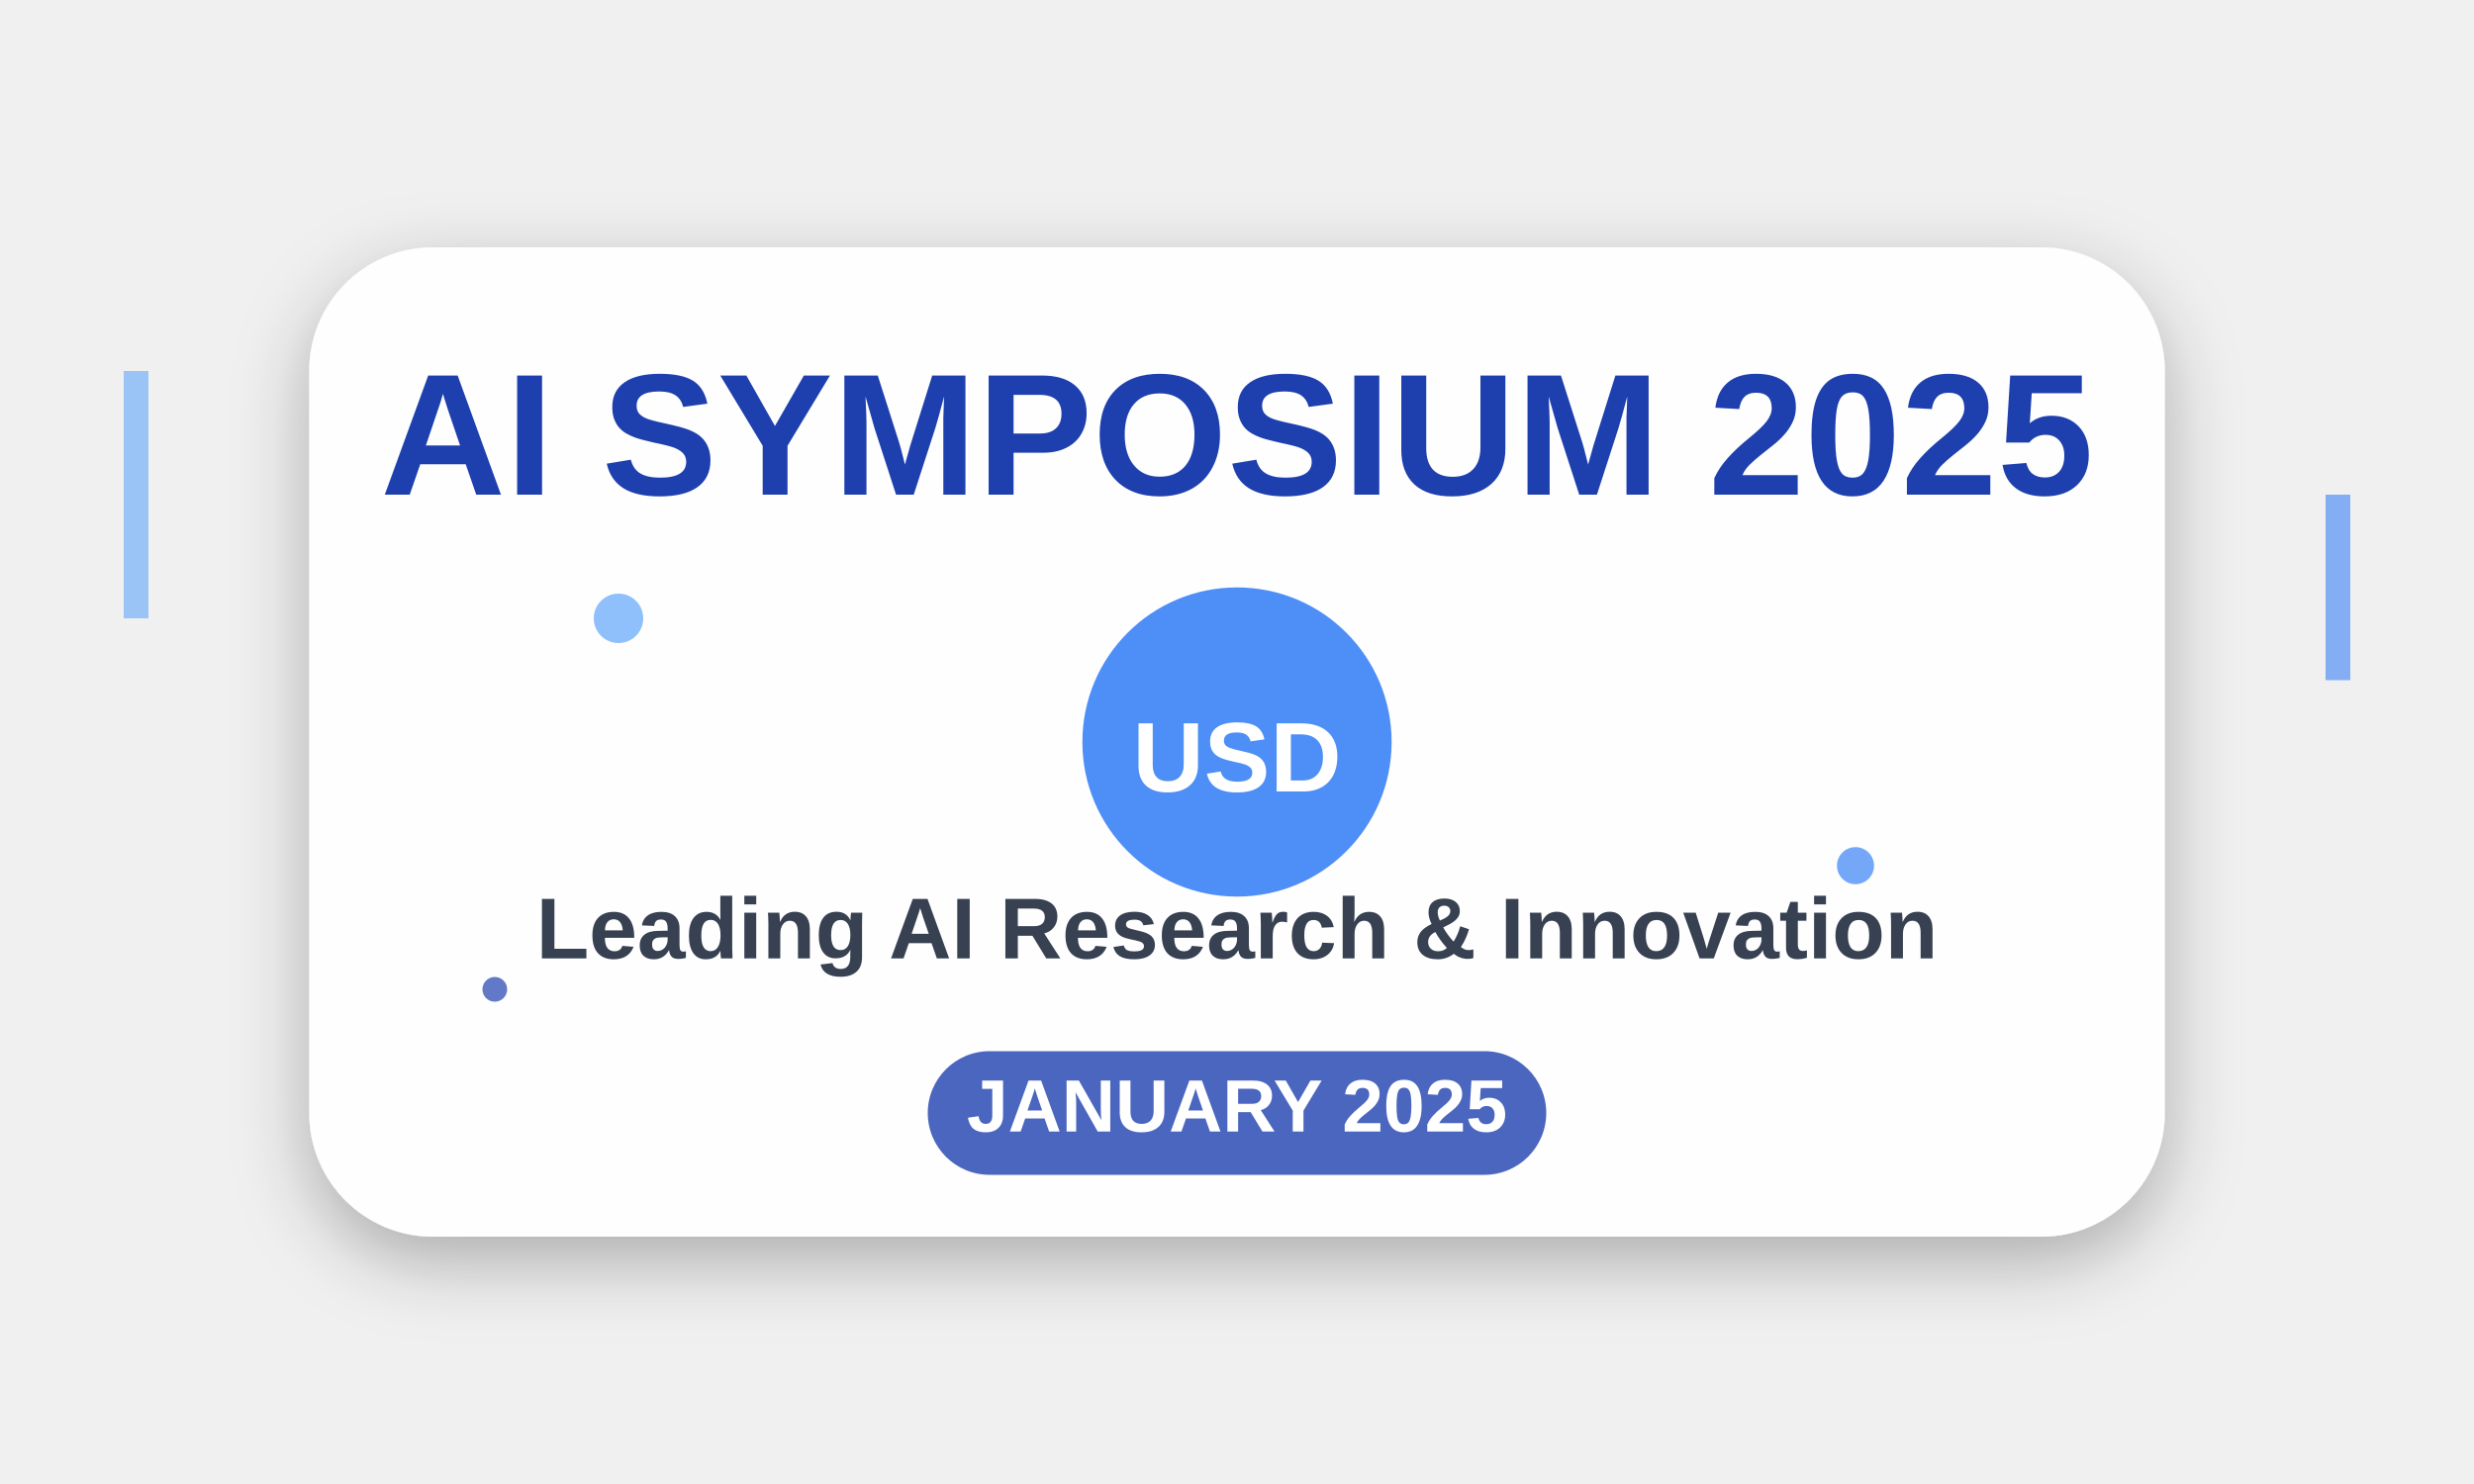
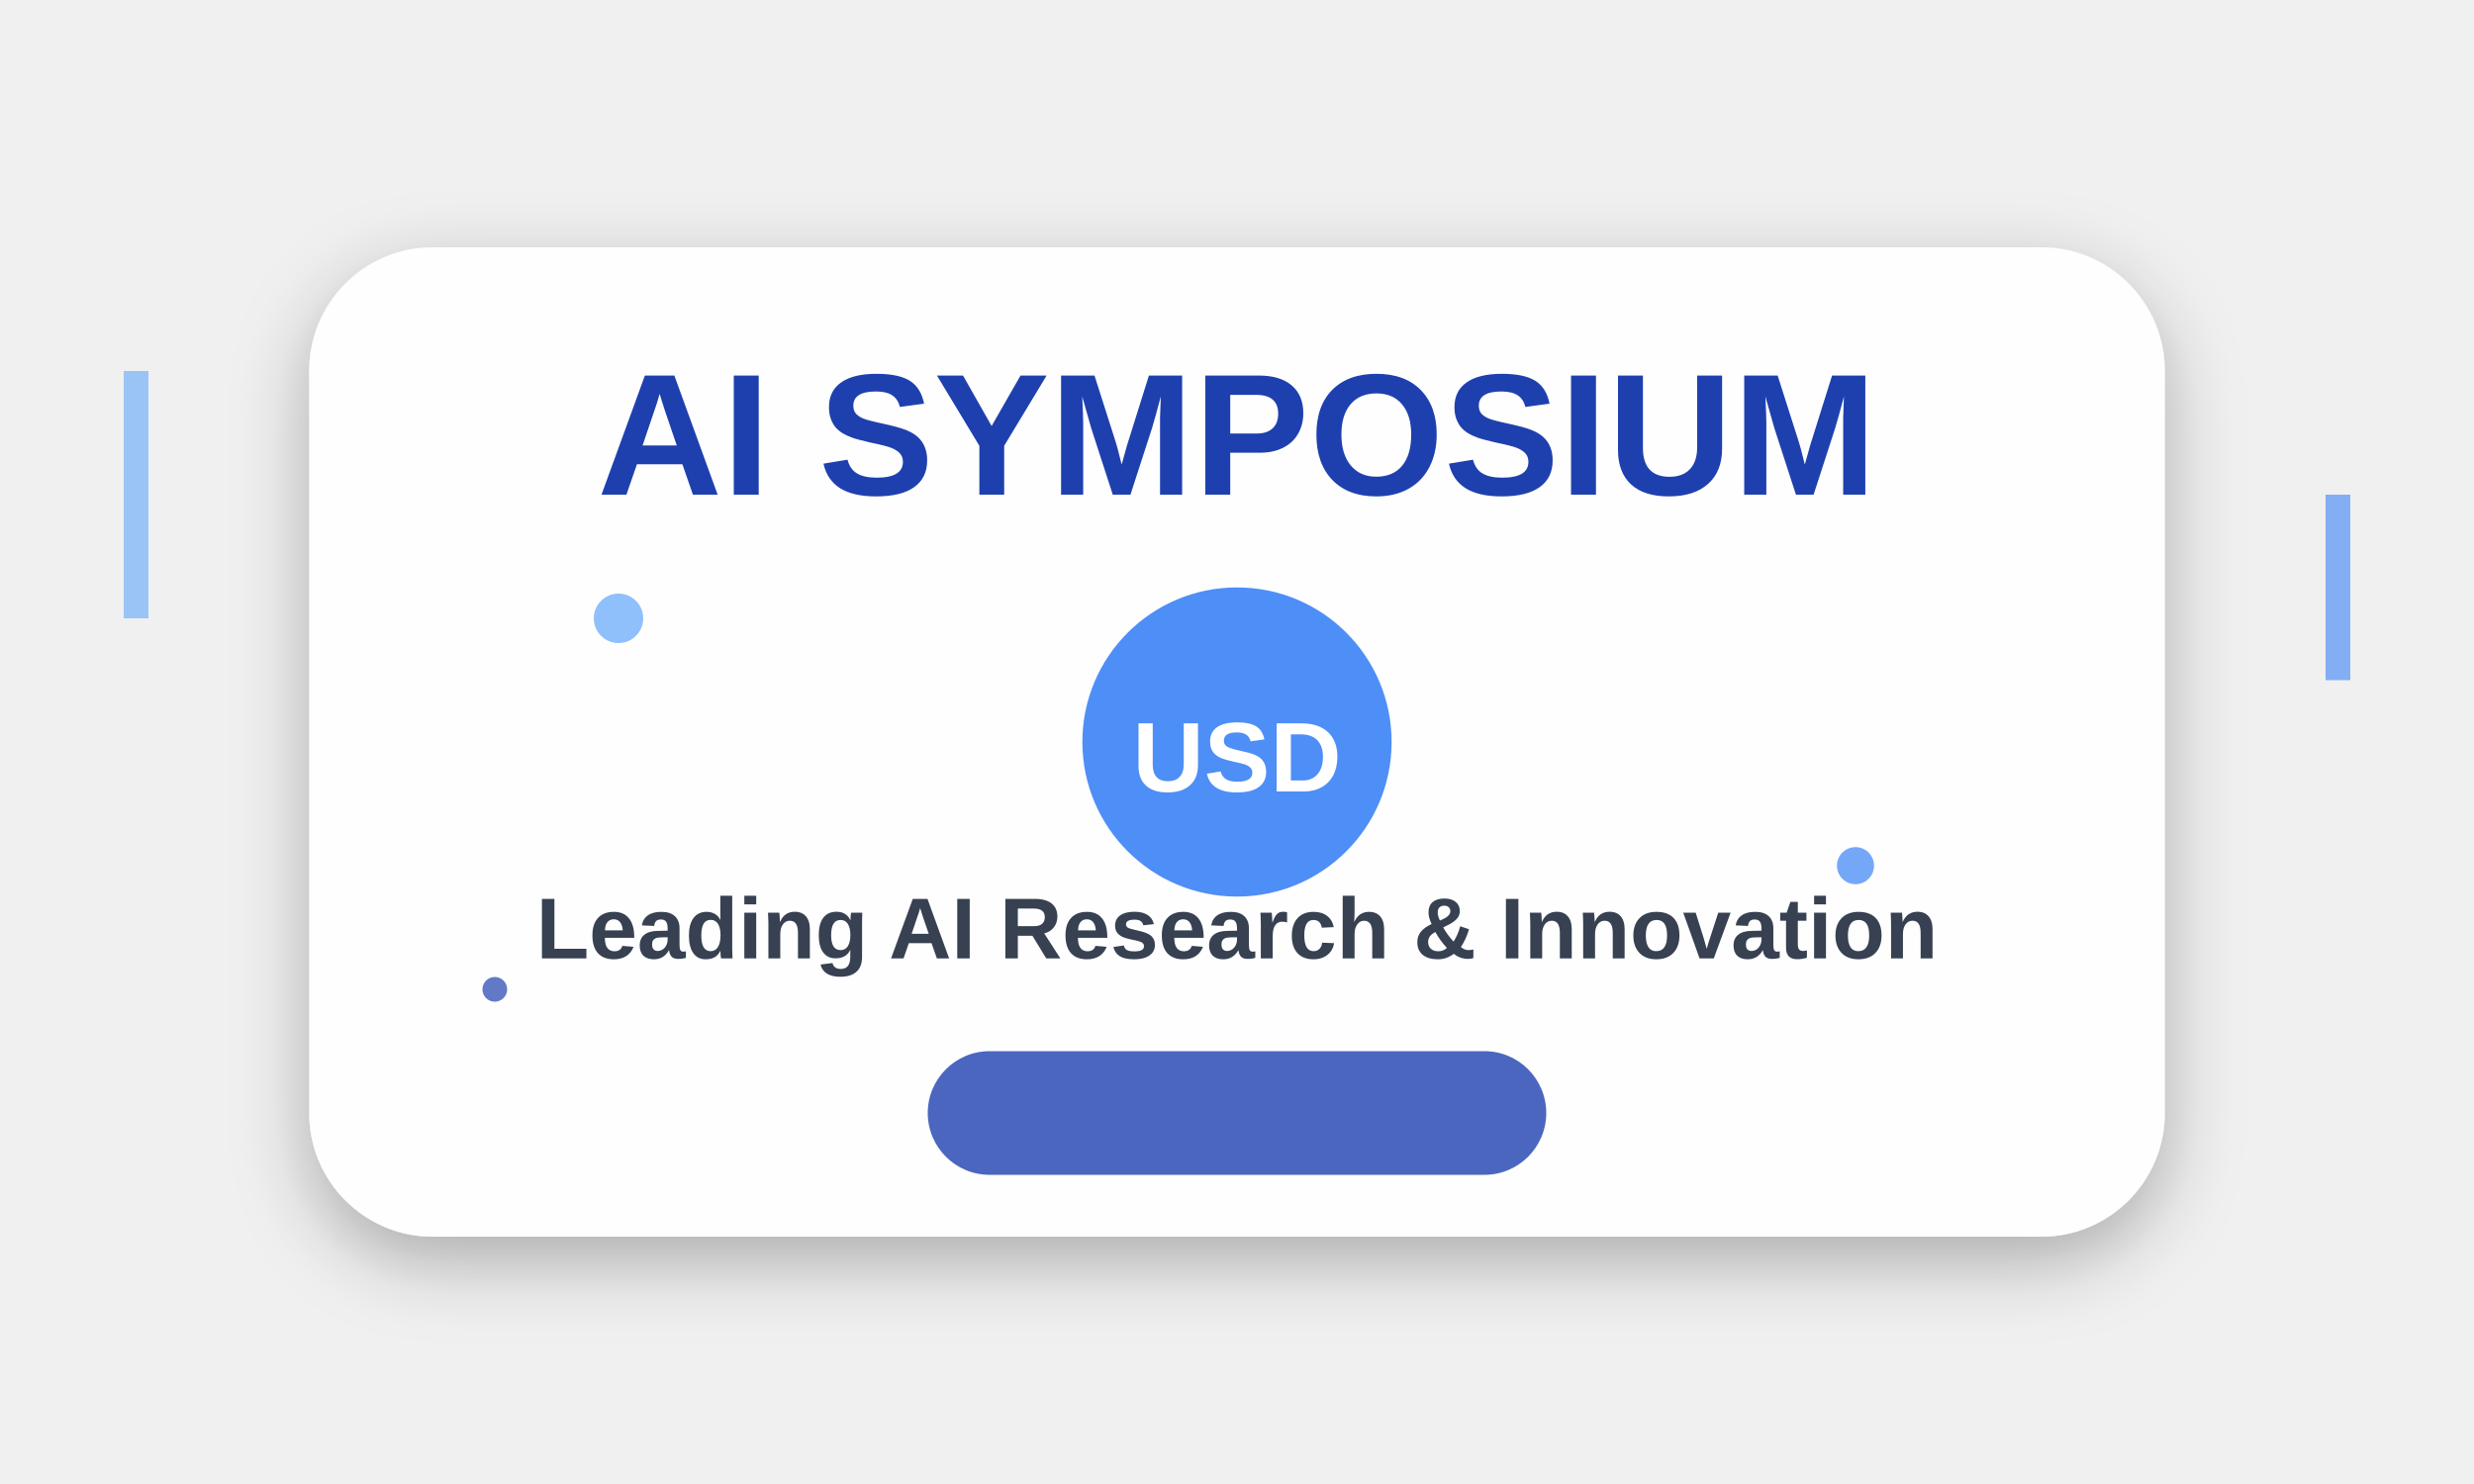
<svg xmlns="http://www.w3.org/2000/svg" viewBox="0 0 400 240" style="background: linear-gradient(135deg, #1e40af 0%, #3b82f6 50%, #60a5fa 100%);">
  <defs>
    <filter id="glow" x="-20%" y="-20%" width="140%" height="140%">
      <feGaussianBlur stdDeviation="3" result="coloredBlur" />
      <feMerge>
        <feMergeNode in="coloredBlur" />
        <feMergeNode in="SourceGraphic" />
      </feMerge>
    </filter>
    <filter id="shadow" x="-20%" y="-20%" width="140%" height="140%">
      <feDropShadow dx="0" dy="4" stdDeviation="6" flood-opacity="0.3" />
    </filter>
  </defs>
  <rect x="50" y="40" width="300" height="160" rx="20" fill="white" opacity="0.95" filter="url(#shadow)" />
  <text x="200" y="80" text-anchor="middle" font-family="Arial, sans-serif" font-size="28" font-weight="bold" fill="#1e40af">
-     AI SYMPOSIUM 2025
+     AI SYMPOSIUM
  </text>
  <g transform="translate(200, 120)">
    <circle r="25" fill="#3b82f6" opacity="0.9">
      <animate attributeName="r" values="25;28;25" dur="3s" repeatCount="indefinite" />
    </circle>
    <text y="8" text-anchor="middle" font-family="Arial, sans-serif" font-size="16" font-weight="bold" fill="white">
      USD
    </text>
  </g>
  <g opacity="0.7">
    <circle cx="100" cy="100" r="4" fill="#60a5fa">
      <animate attributeName="cy" values="100;90;100" dur="2s" repeatCount="indefinite" />
    </circle>
    <circle cx="300" cy="140" r="3" fill="#3b82f6">
      <animate attributeName="cy" values="140;130;140" dur="2.5s" repeatCount="indefinite" />
    </circle>
    <circle cx="80" cy="160" r="2" fill="#1e40af">
      <animate attributeName="cy" values="160;150;160" dur="1.8s" repeatCount="indefinite" />
    </circle>
  </g>
  <text x="200" y="155" text-anchor="middle" font-family="Arial, sans-serif" font-size="14" font-weight="600" fill="#374151">
    Leading AI Research &amp; Innovation
  </text>
  <rect x="150" y="170" width="100" height="20" rx="10" fill="#1e40af" opacity="0.8" />
  <text x="200" y="183" text-anchor="middle" font-family="Arial, sans-serif" font-size="12" font-weight="bold" fill="white">
-     JANUARY 2025
  </text>
  <rect x="20" y="60" width="4" height="40" fill="#60a5fa" opacity="0.6">
    <animate attributeName="height" values="40;50;40" dur="2s" repeatCount="indefinite" />
  </rect>
  <rect x="376" y="80" width="4" height="30" fill="#3b82f6" opacity="0.6">
    <animate attributeName="height" values="30;40;30" dur="2.2s" repeatCount="indefinite" />
  </rect>
</svg>
